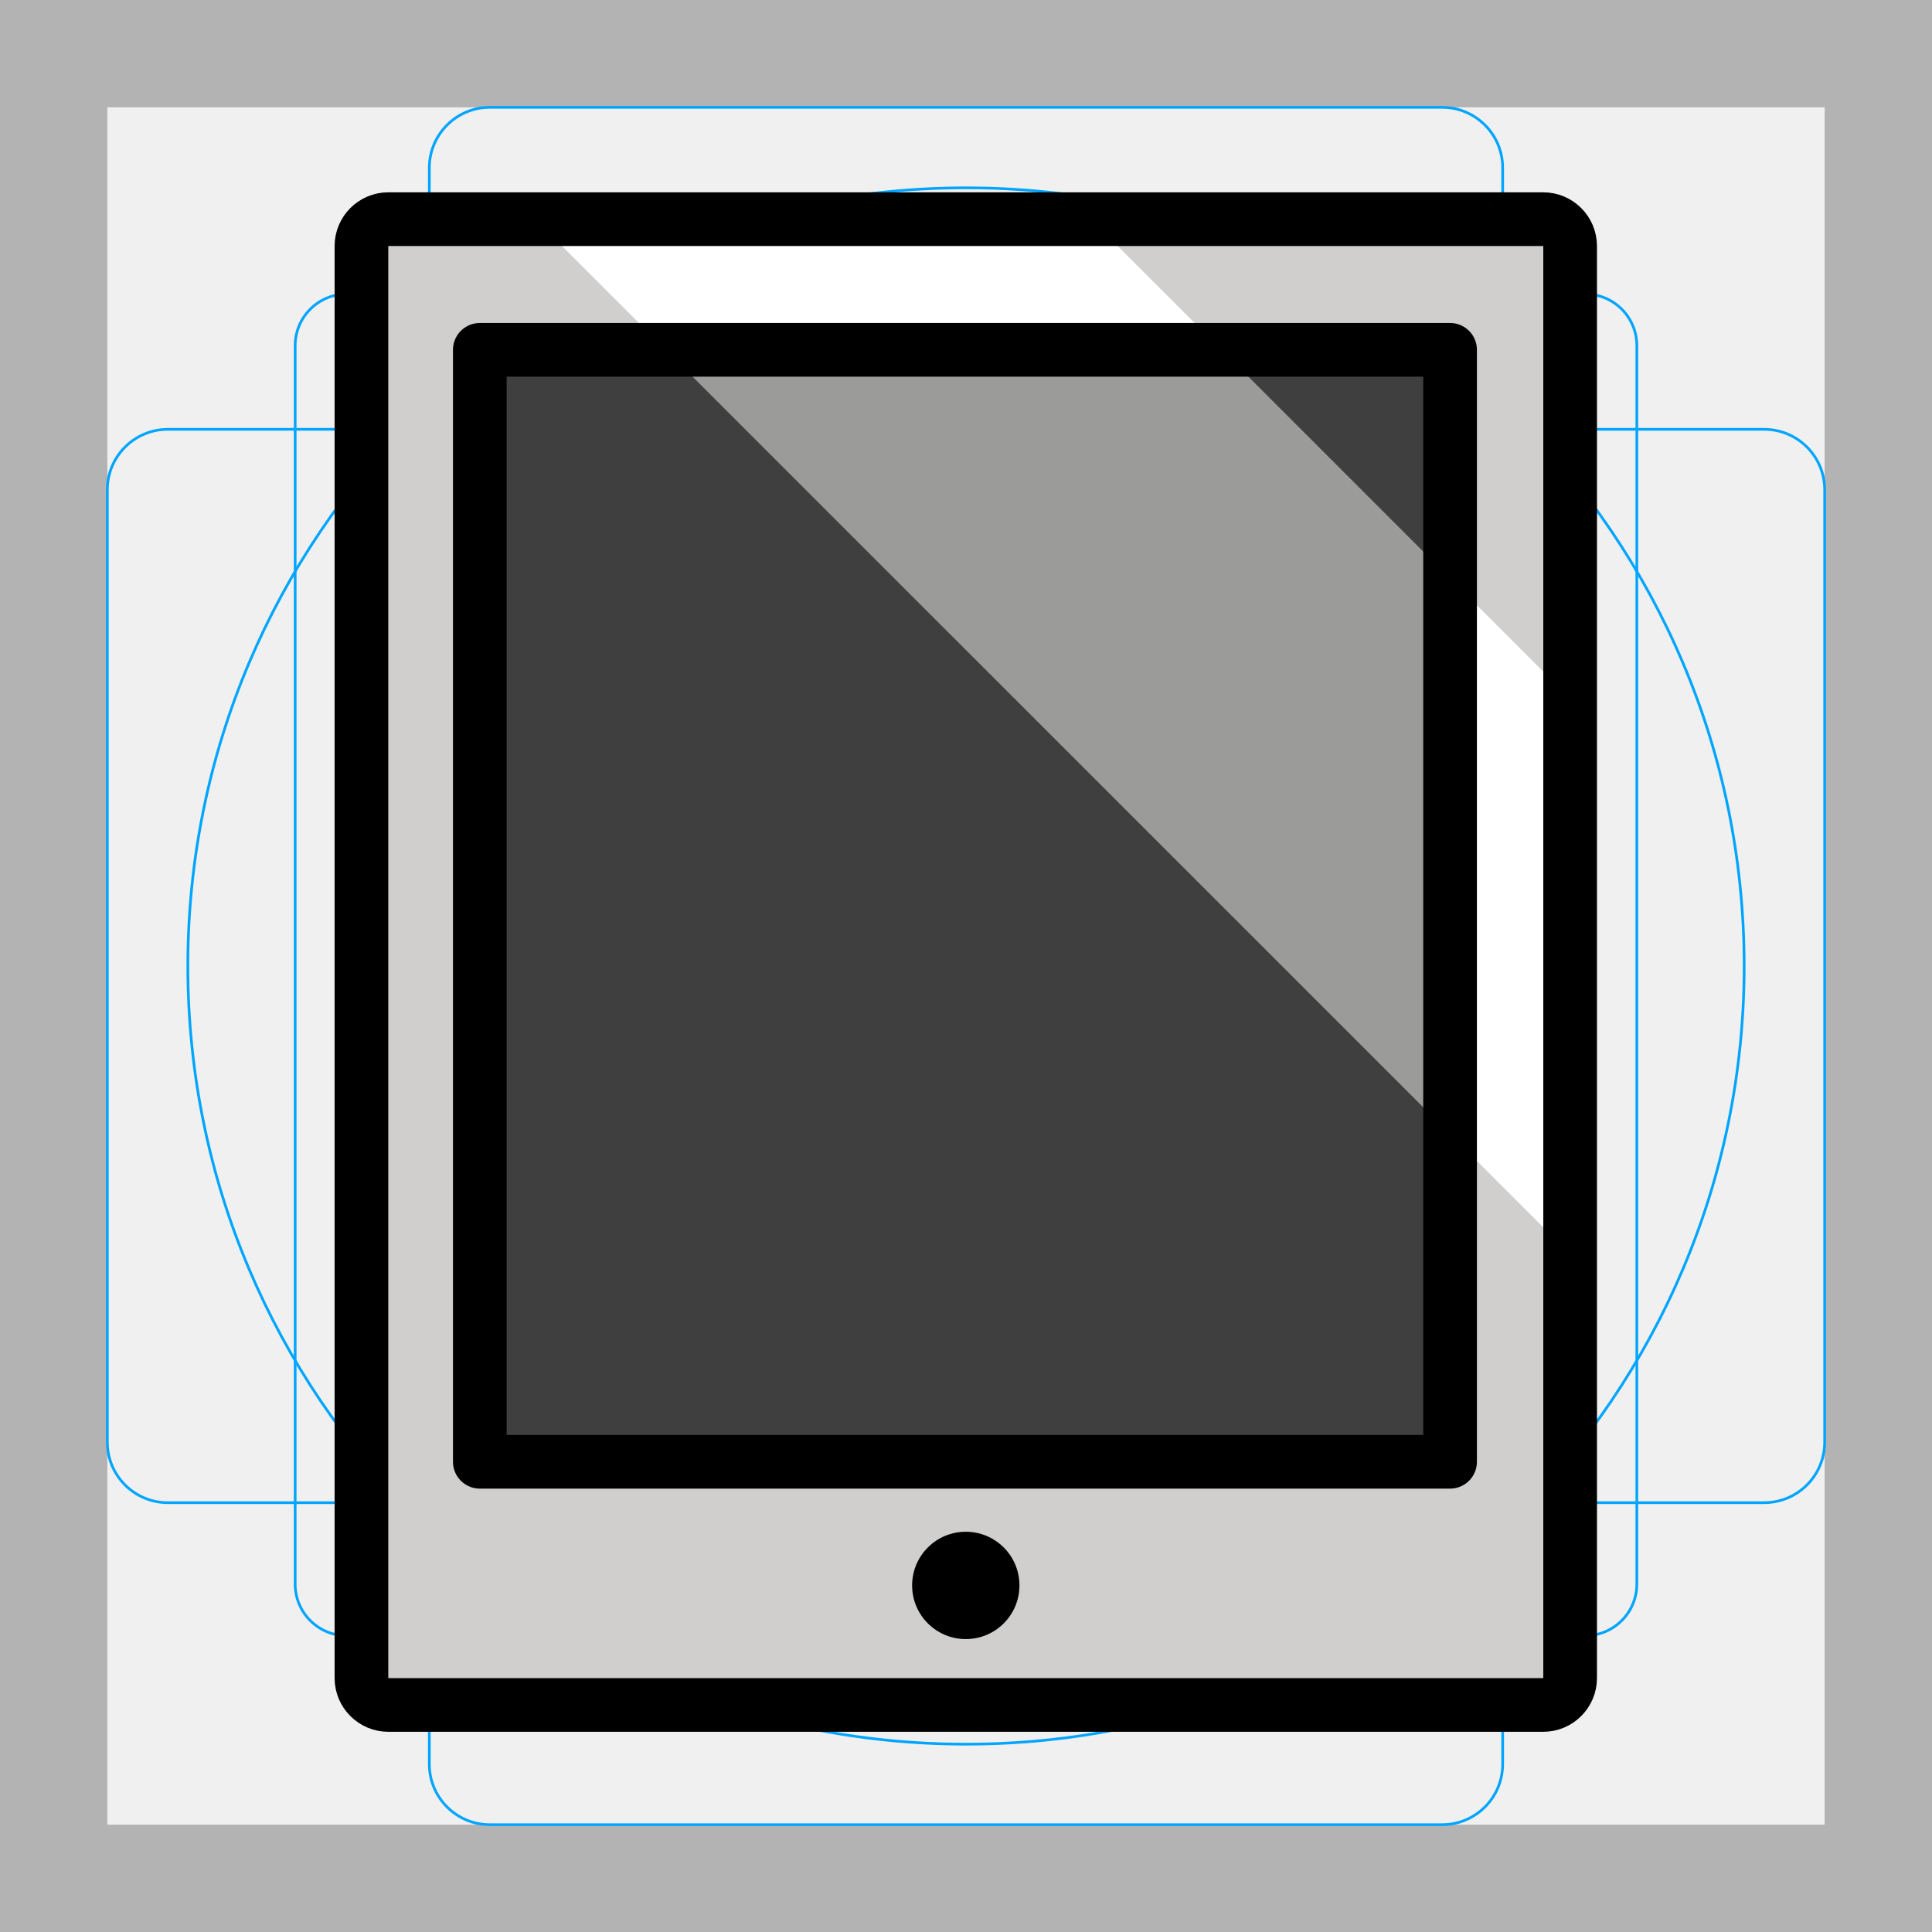
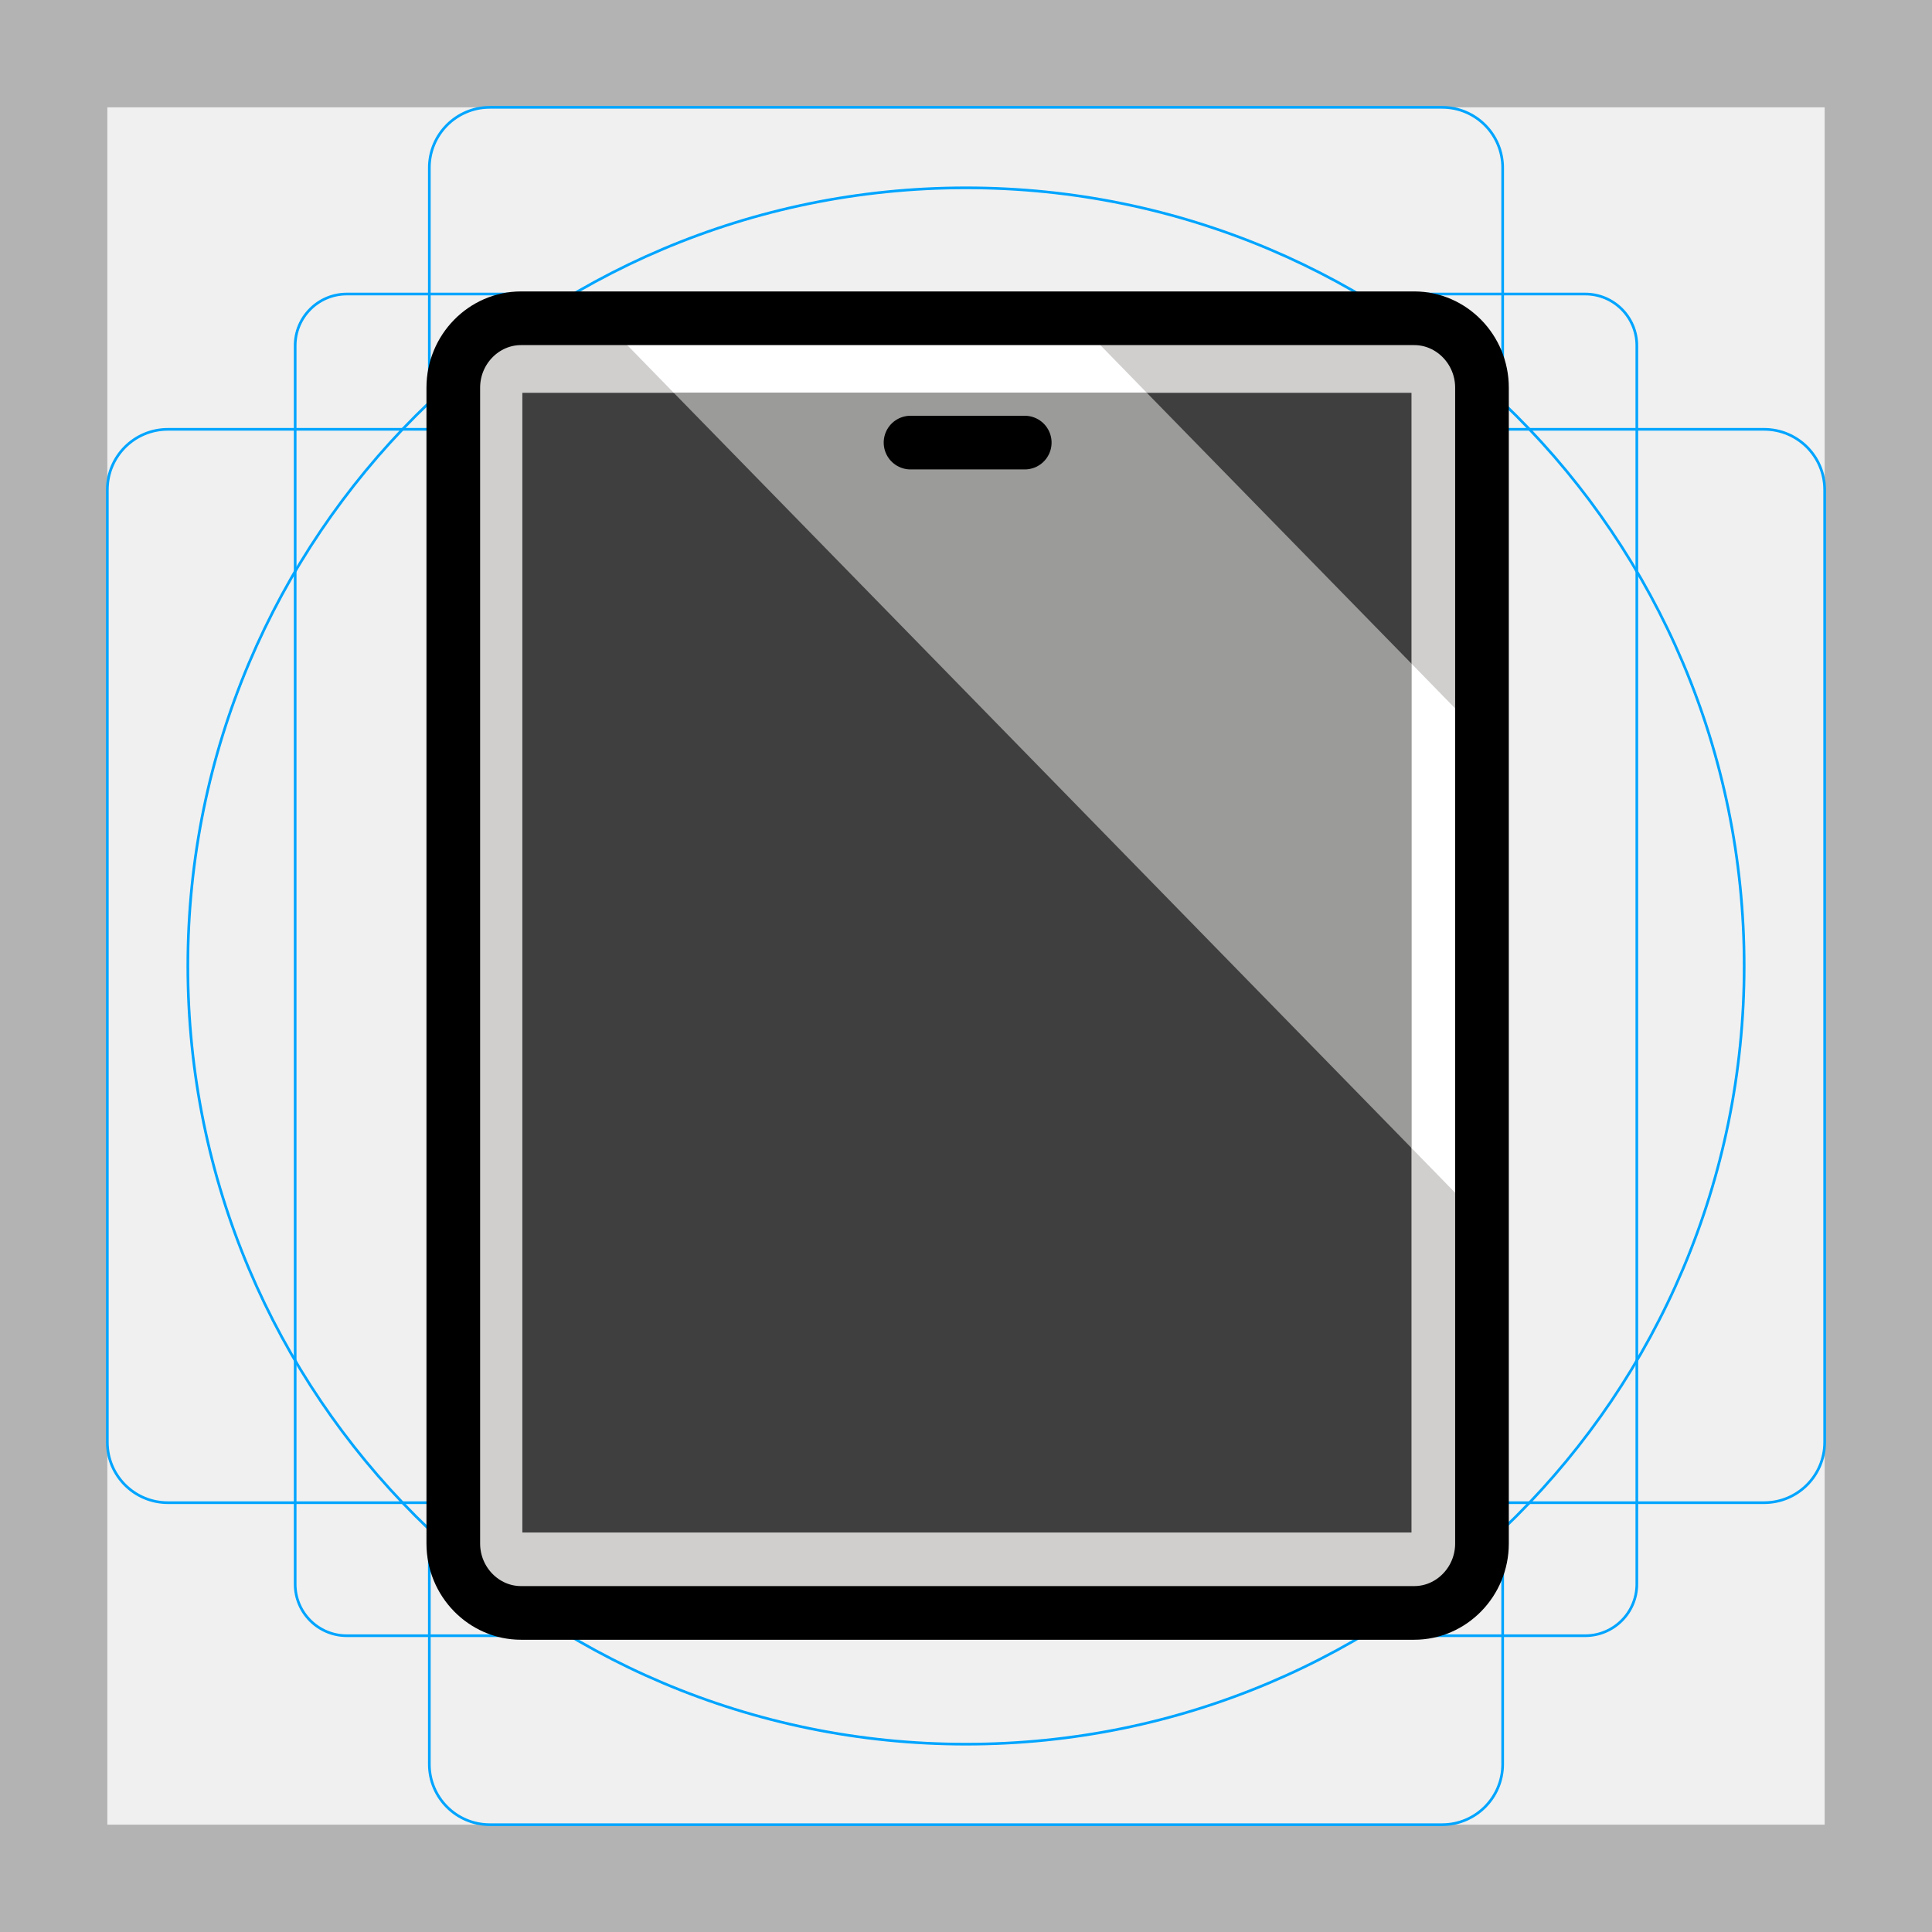
<svg xmlns="http://www.w3.org/2000/svg" id="emoji" viewBox="0 0 72 72">
  <g id="grid">
-     <path fill="#b3b3b3" d="M68,4V68H4V4H68m4-4H0V72H72V0Z" />
-     <path fill="none" stroke="#00a5ff" stroke-miterlimit="10" stroke-width="0.1" d="M12.923,10.958H59.077A1.923,1.923,0,0,1,61,12.881V59.035a1.923,1.923,0,0,1-1.923,1.923H12.923A1.923,1.923,0,0,1,11,59.035V12.881A1.923,1.923,0,0,1,12.923,10.958Z" />
-     <rect x="16" y="4" rx="2.254" width="40" height="64" fill="none" stroke="#00a5ff" stroke-miterlimit="10" stroke-width="0.1" />
-     <rect x="16" y="4" rx="2.254" width="40" height="64" transform="translate(72) rotate(90)" fill="none" stroke="#00a5ff" stroke-miterlimit="10" stroke-width="0.1" />
+     <path fill="#b3b3b3" d="M68,4v64H4V4h64M72,0H0v72h72V0h0Z" />
+     <rect x="11" y="10.958" rx="1.923" ry="1.923" width="50" height="50" fill="none" stroke="#00a5ff" stroke-miterlimit="10" stroke-width="0.1" />
+     <rect x="16" y="4" rx="2.254" ry="2.254" width="40" height="64" fill="none" stroke="#00a5ff" stroke-miterlimit="10" stroke-width="0.1" />
+     <rect x="16" y="4" rx="2.254" ry="2.254" width="40" height="64" transform="translate(72) rotate(90)" fill="none" stroke="#00a5ff" stroke-miterlimit="10" stroke-width="0.1" />
    <circle cx="36" cy="36" r="29" fill="none" stroke="#00a5ff" stroke-miterlimit="10" stroke-width="0.1" />
  </g>
  <g id="color">
-     <rect x="13.353" y="8.12" width="44.879" height="55.438" fill="#D0CFCE" stroke="none" />
-     <polygon fill="#FFFFFF" stroke="none" points="58.231,25.747 40.604,8.12 19.936,8.12 19.914,8.141 58.231,46.458" />
-     <rect x="17.881" y="13.037" width="36.159" height="41.439" fill="#3F3F3F" stroke="none" />
-     <polygon fill="#9B9B9A" stroke="none" points="54.04,42.266 54.04,21.555 45.522,13.037 24.81,13.037" />
+     <g id="color-2">
+       <rect x="16.793" y="11.82" rx="2.481" ry="2.481" width="38.195" height="48.306" fill="#d0cfce" />
+       <rect x="19.466" y="14.639" width="33.136" height="42.473" fill="#3f3f3f" />
+     </g>
  </g>
-   <g id="hair" />
-   <g id="skin" />
-   <g id="skin-shadow" />
+   <g id="skin-shadow">
+     <polygon fill="#fff" points="39.99 11.82 42.74 14.64 25.11 14.64 22.38 11.84 22.4 11.82 39.99 11.82" />
+     <polygon fill="#fff" points="54.99 27.18 54.99 45.23 52.6 42.78 52.6 24.73 54.99 27.18" />
+     <polygon fill="#9b9b9a" points="52.6 24.73 52.6 42.78 25.11 14.64 42.74 14.64 52.6 24.73" />
+   </g>
  <g id="line">
-     <path fill="none" stroke="#000000" stroke-linecap="round" stroke-linejoin="round" stroke-miterlimit="10" stroke-width="2" d="M13.47,62.539V9.167c0-0.55,0.45-1,1-1h43.044c0.55,0,1,0.45,1,1v53.372c0,0.55-0.45,1-1,1H14.47 C13.92,63.539,13.47,63.089,13.47,62.539z" />
-     <circle cx="35.992" cy="59.084" r="2" fill="#000000" stroke="none" />
-     <rect x="17.881" y="13.037" width="36.159" height="41.439" fill="none" stroke="#000000" stroke-linecap="round" stroke-linejoin="round" stroke-miterlimit="10" stroke-width="2" />
+     <g id="line-2">
+       <path fill="none" stroke="#000" stroke-linecap="round" stroke-linejoin="round" stroke-width="2" d="M16.893,57.523V14.447c0-1.422,1.137-2.586,2.526-2.586h33.284c1.389,0,2.526,1.164,2.526,2.586v43.076c0,1.422-1.137,2.586-2.526,2.586H19.419c-1.389,0-2.526-1.164-2.526-2.586Z" />
+     </g>
+     <polygon fill="none" stroke="#000" stroke-linecap="round" stroke-linejoin="round" stroke-width="2" points="33.933 16.494 38.189 16.494 38.189 16.494 33.933 16.494" />
  </g>
</svg>
